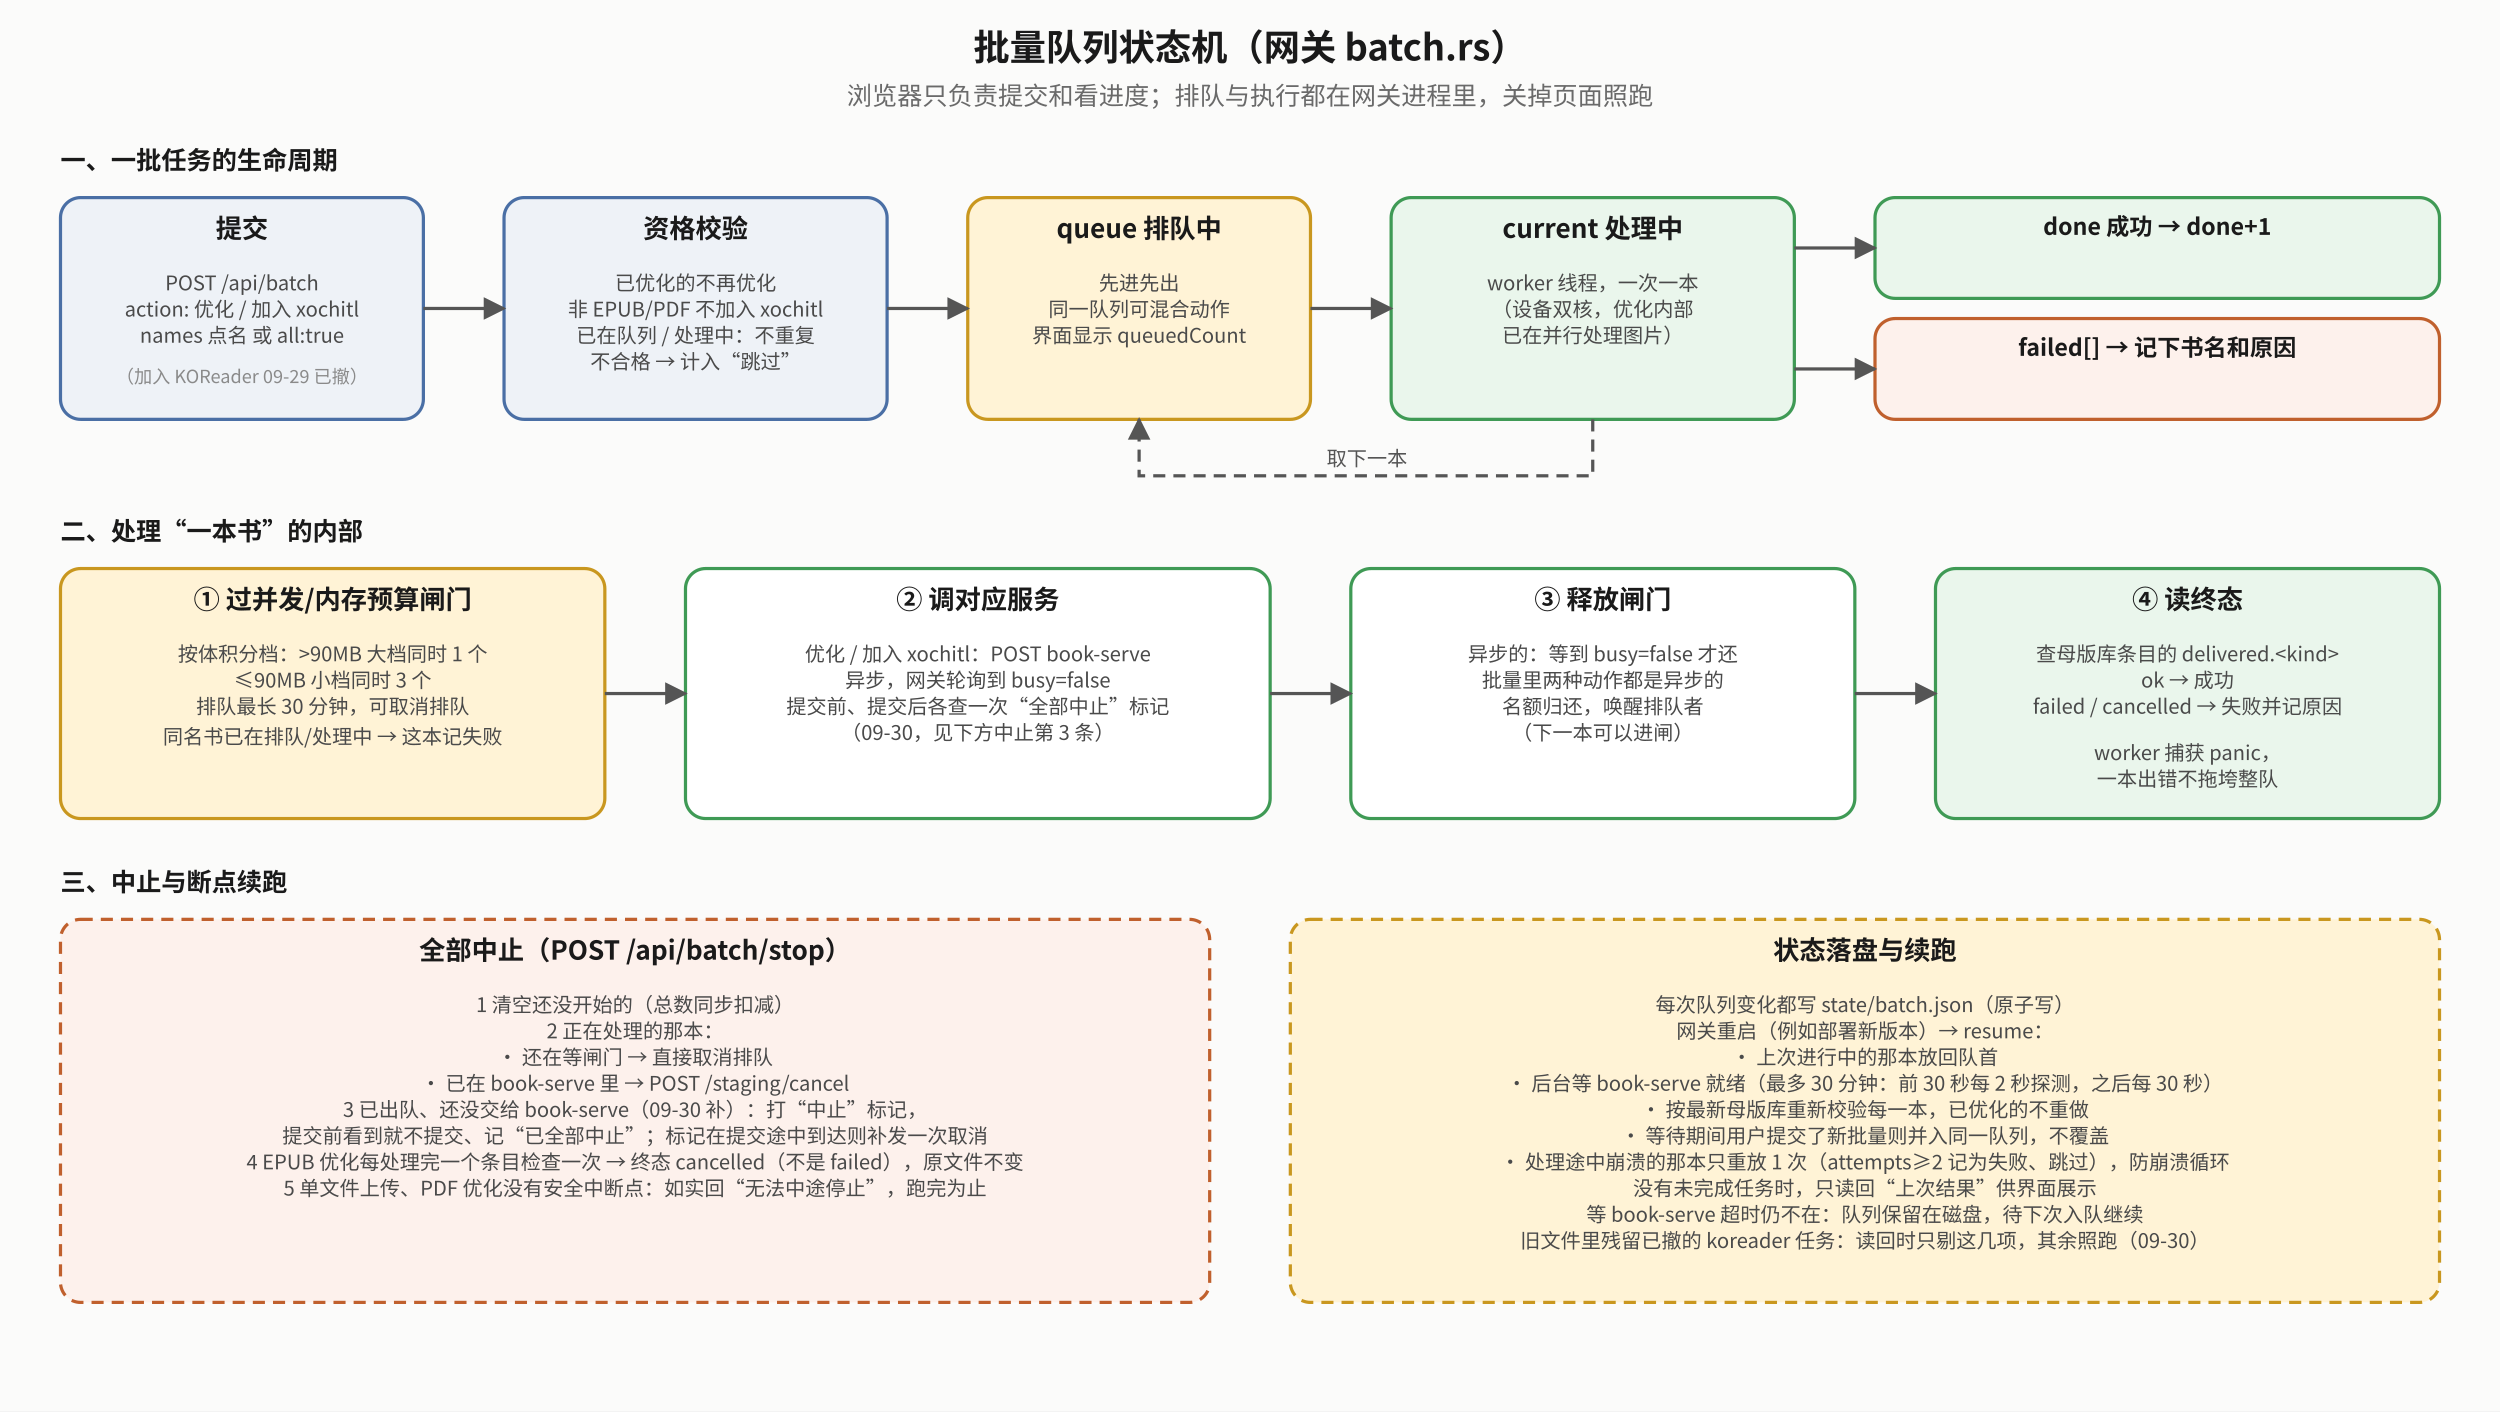
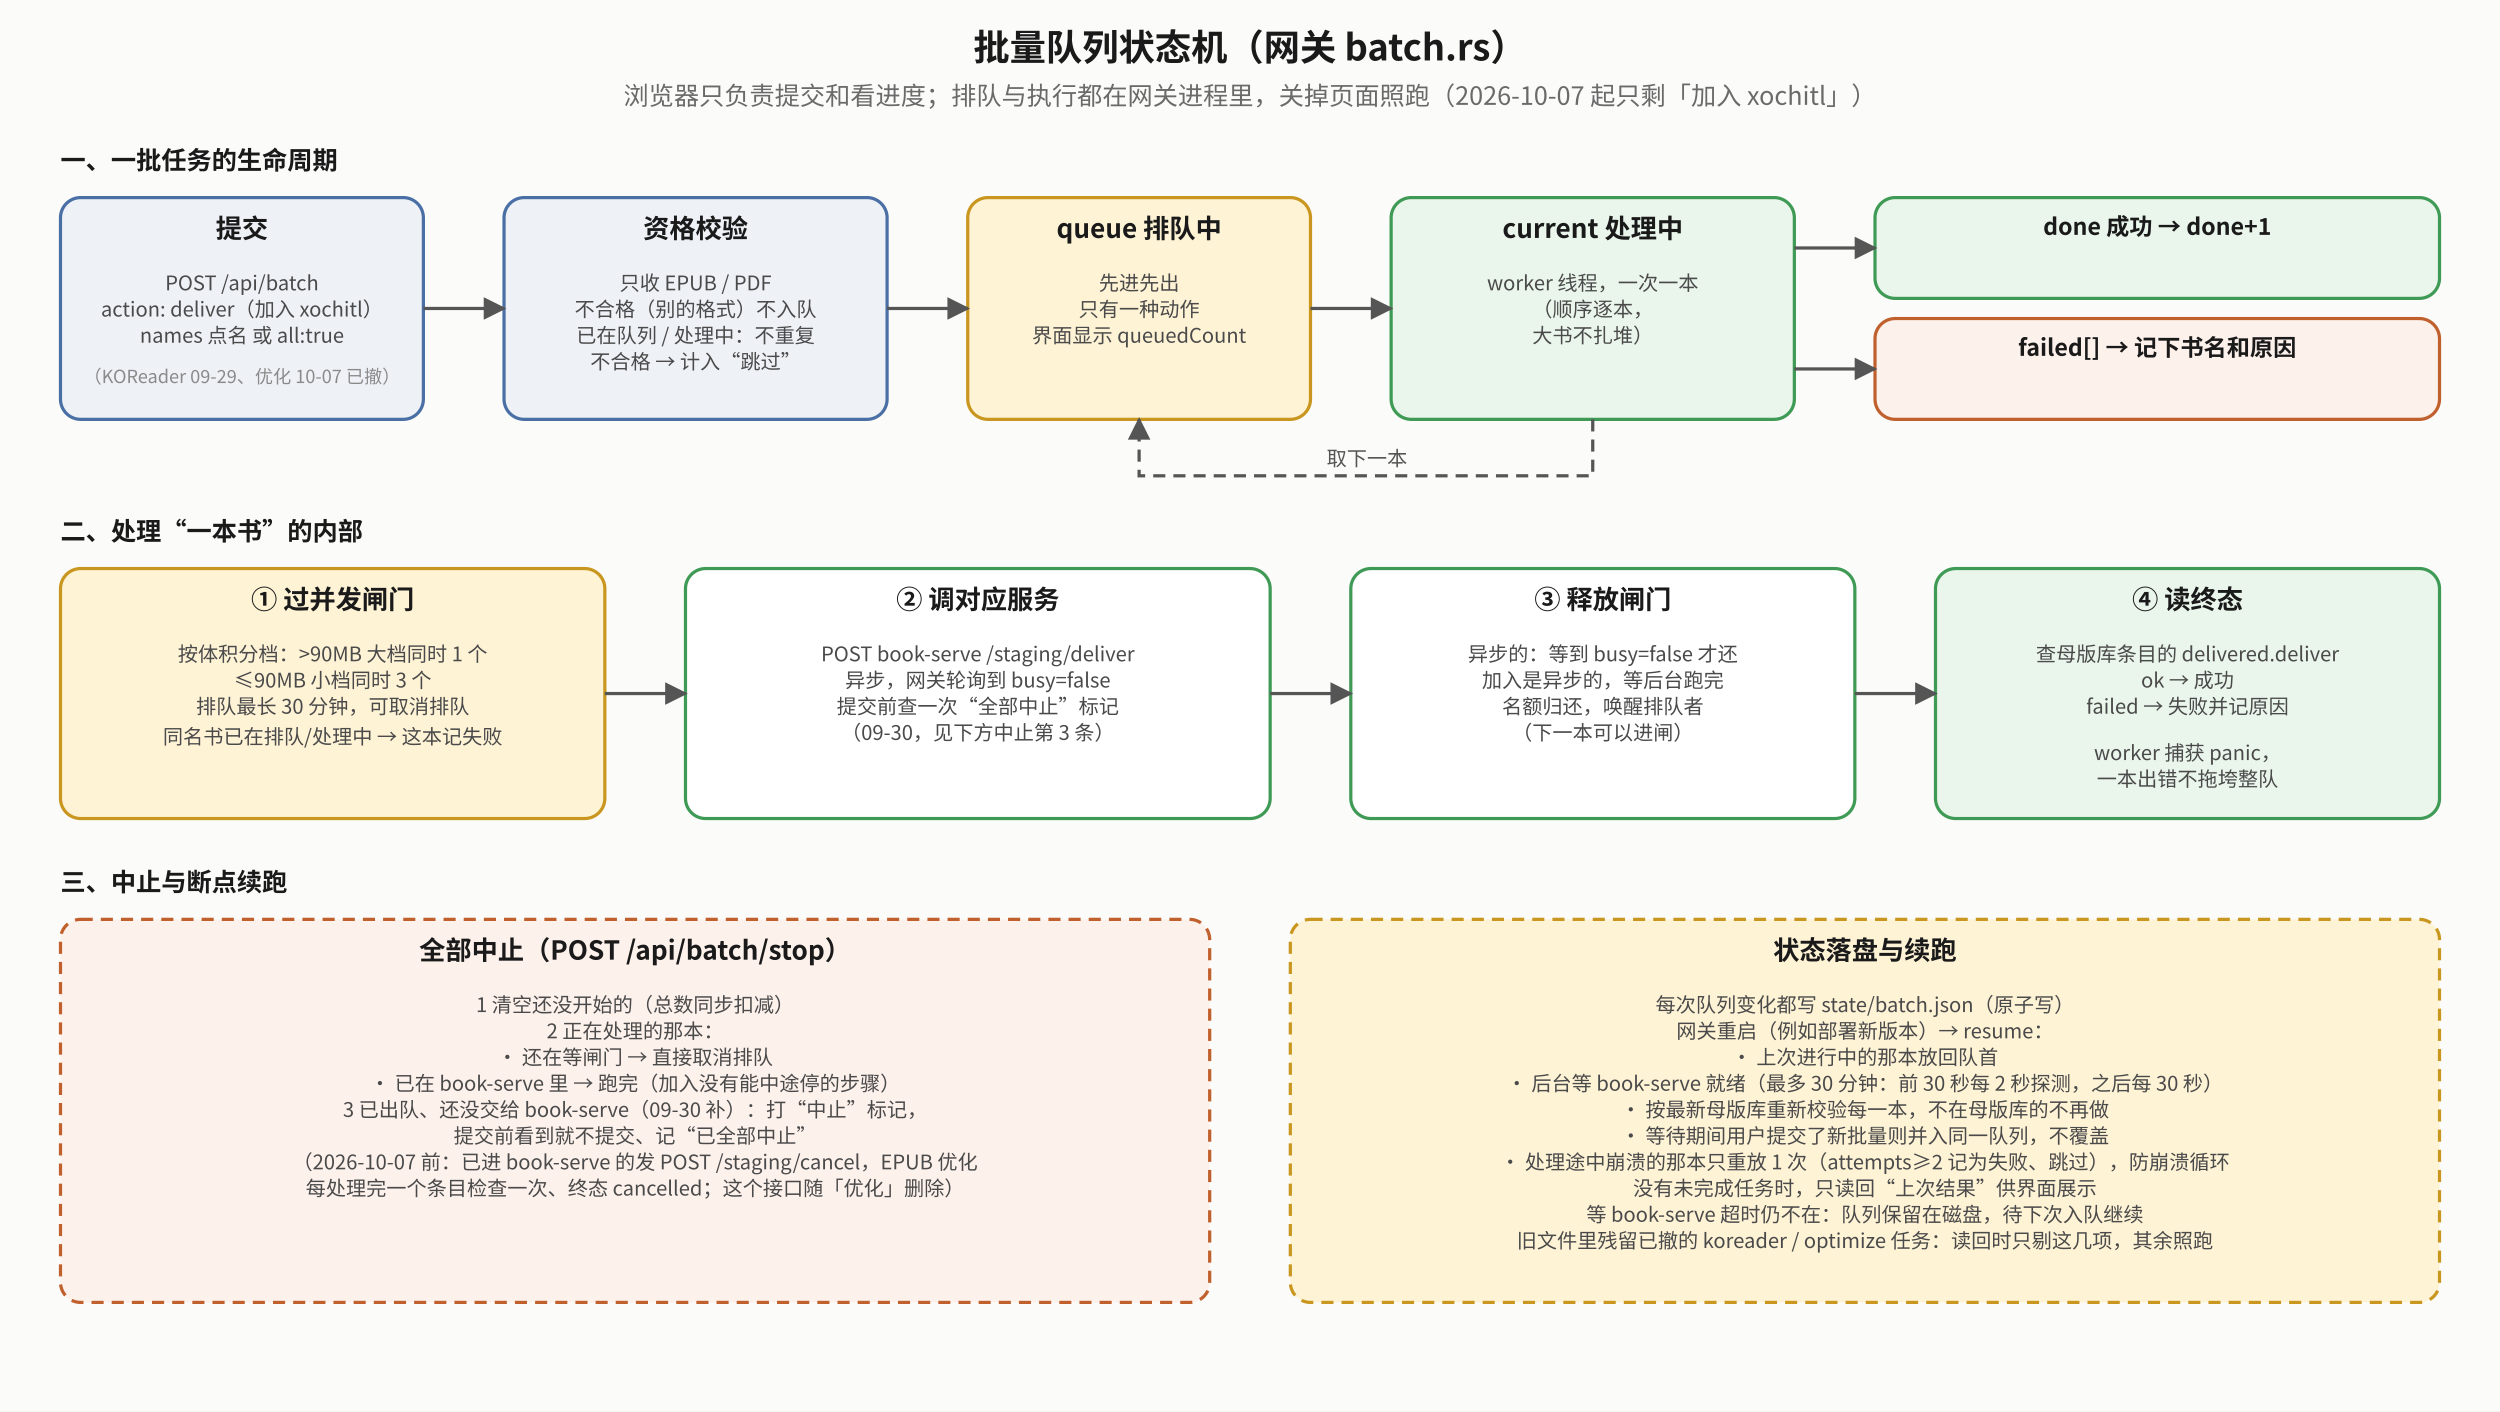
<svg xmlns="http://www.w3.org/2000/svg" viewBox="0 0 1240 700" font-family="Noto Sans CJK SC, sans-serif">
  <defs>
    <marker id="bq-a" viewBox="0 0 10 10" refX="9" refY="5" markerWidth="7" markerHeight="7" orient="auto-start-reverse">
      <path d="M0,0 L10,5 L0,10 z" fill="#555" />
    </marker>
    <marker id="bq-r" viewBox="0 0 10 10" refX="9" refY="5" markerWidth="7" markerHeight="7" orient="auto-start-reverse">
      <path d="M0,0 L10,5 L0,10 z" fill="#b0451f" />
    </marker>
    <marker id="bq-g" viewBox="0 0 10 10" refX="9" refY="5" markerWidth="7" markerHeight="7" orient="auto-start-reverse">
      <path d="M0,0 L10,5 L0,10 z" fill="#2f7d45" />
    </marker>
  </defs>
  <rect x="0" y="0" width="1240" height="700" fill="#fbfbfa" />
  <text x="620.0" y="30" text-anchor="middle" font-size="18" font-weight="bold" fill="#1a1a1a">批量队列状态机（网关 batch.rs）</text>
-   <text x="620.0" y="52" text-anchor="middle" font-size="12.5" fill="#6a6a6a">浏览器只负责提交和看进度；排队与执行都在网关进程里，关掉页面照跑</text>
+   <text x="620.0" y="52" text-anchor="middle" font-size="12.5" fill="#6a6a6a">浏览器只负责提交和看进度；排队与执行都在网关进程里，关掉页面照跑（2026-10-07 起只剩「加入 xochitl」）</text>
  <text x="30" y="84" text-anchor="start" font-size="12.5" font-weight="bold" fill="#1a1a1a">一、一批任务的生命周期</text>
  <rect x="30" y="98" width="180" height="110" rx="10" fill="#eef2f7" stroke="#4a6fa5" stroke-width="1.6" />
  <text x="120.0" y="118" text-anchor="middle" font-size="13" font-weight="bold" fill="#1a1a1a">提交</text>
  <text x="120.0" y="144" text-anchor="middle" font-size="10" fill="#4a4a4a">POST /api/batch</text>
-   <text x="120.0" y="157" text-anchor="middle" font-size="10" fill="#4a4a4a">action: 优化 / 加入 xochitl</text>
+   <text x="120.0" y="157" text-anchor="middle" font-size="10" fill="#4a4a4a">action: deliver（加入 xochitl）</text>
  <text x="120.0" y="170" text-anchor="middle" font-size="10" fill="#4a4a4a">names 点名 或 all:true</text>
-   <text x="120.0" y="190" text-anchor="middle" font-size="9" fill="#8a8a8a">（加入 KOReader 09-29 已撤）</text>
+   <text x="120.0" y="190" text-anchor="middle" font-size="9" fill="#8a8a8a">（KOReader 09-29、优化 10-07 已撤）</text>
  <rect x="250" y="98" width="190" height="110" rx="10" fill="#eef2f7" stroke="#4a6fa5" stroke-width="1.6" />
  <text x="345.0" y="118" text-anchor="middle" font-size="13" font-weight="bold" fill="#1a1a1a">资格校验</text>
-   <text x="345.0" y="144" text-anchor="middle" font-size="10" fill="#4a4a4a">已优化的不再优化</text>
-   <text x="345.0" y="157" text-anchor="middle" font-size="10" fill="#4a4a4a">非 EPUB/PDF 不加入 xochitl</text>
+   <text x="345.0" y="144" text-anchor="middle" font-size="10" fill="#4a4a4a">只收 EPUB / PDF</text>
+   <text x="345.0" y="157" text-anchor="middle" font-size="10" fill="#4a4a4a">不合格（别的格式）不入队</text>
  <text x="345.0" y="170" text-anchor="middle" font-size="10" fill="#4a4a4a">已在队列 / 处理中：不重复</text>
  <text x="345.0" y="183" text-anchor="middle" font-size="10" fill="#4a4a4a">不合格 → 计入“跳过”</text>
  <rect x="480" y="98" width="170" height="110" rx="10" fill="#fff3d6" stroke="#c9971f" stroke-width="1.6" />
  <text x="565.0" y="118" text-anchor="middle" font-size="13" font-weight="bold" fill="#1a1a1a">queue 排队中</text>
  <text x="565.0" y="144" text-anchor="middle" font-size="10" fill="#4a4a4a">先进先出</text>
-   <text x="565.0" y="157" text-anchor="middle" font-size="10" fill="#4a4a4a">同一队列可混合动作</text>
+   <text x="565.0" y="157" text-anchor="middle" font-size="10" fill="#4a4a4a">只有一种动作</text>
  <text x="565.0" y="170" text-anchor="middle" font-size="10" fill="#4a4a4a">界面显示 queuedCount</text>
  <rect x="690" y="98" width="200" height="110" rx="10" fill="#eaf6ec" stroke="#3f9a55" stroke-width="1.6" />
  <text x="790.0" y="118" text-anchor="middle" font-size="13" font-weight="bold" fill="#1a1a1a">current 处理中</text>
  <text x="790.0" y="144" text-anchor="middle" font-size="10" fill="#4a4a4a">worker 线程，一次一本</text>
-   <text x="790.0" y="157" text-anchor="middle" font-size="10" fill="#4a4a4a">（设备双核，优化内部</text>
-   <text x="790.0" y="170" text-anchor="middle" font-size="10" fill="#4a4a4a">已在并行处理图片）</text>
+   <text x="790.0" y="157" text-anchor="middle" font-size="10" fill="#4a4a4a">（顺序逐本，</text>
+   <text x="790.0" y="170" text-anchor="middle" font-size="10" fill="#4a4a4a">大书不扎堆）</text>
  <rect x="930" y="98" width="280" height="50" rx="10" fill="#eaf6ec" stroke="#3f9a55" stroke-width="1.6" />
  <text x="1070.0" y="116.5" text-anchor="middle" font-size="11.5" font-weight="bold" fill="#1a1a1a">done 成功  →  done+1</text>
  <rect x="930" y="158" width="280" height="50" rx="10" fill="#fdf1ec" stroke="#c0602d" stroke-width="1.6" />
  <text x="1070.0" y="176.5" text-anchor="middle" font-size="11.5" font-weight="bold" fill="#1a1a1a">failed[]  →  记下书名和原因</text>
  <polyline points="210,153 250,153" fill="none" stroke="#555" stroke-width="1.6" marker-end="url(#bq-a)" />
  <polyline points="440,153 480,153" fill="none" stroke="#555" stroke-width="1.6" marker-end="url(#bq-a)" />
  <polyline points="650,153 690,153" fill="none" stroke="#555" stroke-width="1.6" marker-end="url(#bq-a)" />
  <polyline points="890,123 930,123" fill="none" stroke="#555" stroke-width="1.6" marker-end="url(#bq-a)" />
  <polyline points="890,183 930,183" fill="none" stroke="#555" stroke-width="1.6" marker-end="url(#bq-a)" />
  <polyline points="790,208 790,236 565,236 565,208" fill="none" stroke="#555" stroke-width="1.6" stroke-dasharray="6 4" marker-end="url(#bq-a)" />
  <text x="678" y="231" text-anchor="middle" font-size="10" fill="#555">取下一本</text>
  <text x="30" y="268" text-anchor="start" font-size="12.5" font-weight="bold" fill="#1a1a1a">二、处理“一本书”的内部</text>
  <rect x="30" y="282" width="270" height="124" rx="10" fill="#fff3d6" stroke="#c9971f" stroke-width="1.6" />
-   <text x="165.0" y="302" text-anchor="middle" font-size="13" font-weight="bold" fill="#1a1a1a">① 过并发/内存预算闸门</text>
+   <text x="165.0" y="302" text-anchor="middle" font-size="13" font-weight="bold" fill="#1a1a1a">① 过并发闸门</text>
  <text x="165.0" y="328" text-anchor="middle" font-size="10" fill="#4a4a4a">按体积分档：&gt;90MB 大档同时 1 个</text>
  <text x="165.0" y="341" text-anchor="middle" font-size="10" fill="#4a4a4a">≤90MB 小档同时 3 个</text>
  <text x="165.0" y="354" text-anchor="middle" font-size="10" fill="#4a4a4a">排队最长 30 分钟，可取消排队</text>
  <text x="165.0" y="369" text-anchor="middle" font-size="10" fill="#4a4a4a">同名书已在排队/处理中 → 这本记失败</text>
  <rect x="340" y="282" width="290" height="124" rx="10" fill="#ffffff" stroke="#3f9a55" stroke-width="1.6" />
  <text x="485.0" y="302" text-anchor="middle" font-size="13" font-weight="bold" fill="#1a1a1a">② 调对应服务</text>
-   <text x="485.0" y="328" text-anchor="middle" font-size="10" fill="#4a4a4a">优化 / 加入 xochitl：POST book-serve</text>
+   <text x="485.0" y="328" text-anchor="middle" font-size="10" fill="#4a4a4a">POST book-serve /staging/deliver</text>
  <text x="485.0" y="341" text-anchor="middle" font-size="10" fill="#4a4a4a">  异步，网关轮询到 busy=false</text>
-   <text x="485.0" y="354" text-anchor="middle" font-size="10" fill="#4a4a4a">提交前、提交后各查一次“全部中止”标记</text>
+   <text x="485.0" y="354" text-anchor="middle" font-size="10" fill="#4a4a4a">提交前查一次“全部中止”标记</text>
  <text x="485.0" y="367" text-anchor="middle" font-size="10" fill="#4a4a4a">  （09-30，见下方中止第 3 条）</text>
  <rect x="670" y="282" width="250" height="124" rx="10" fill="#ffffff" stroke="#3f9a55" stroke-width="1.6" />
  <text x="795.0" y="302" text-anchor="middle" font-size="13" font-weight="bold" fill="#1a1a1a">③ 释放闸门</text>
  <text x="795.0" y="328" text-anchor="middle" font-size="10" fill="#4a4a4a">异步的：等到 busy=false 才还</text>
-   <text x="795.0" y="341" text-anchor="middle" font-size="10" fill="#4a4a4a">批量里两种动作都是异步的</text>
+   <text x="795.0" y="341" text-anchor="middle" font-size="10" fill="#4a4a4a">加入是异步的，等后台跑完</text>
  <text x="795.0" y="354" text-anchor="middle" font-size="10" fill="#4a4a4a">名额归还，唤醒排队者</text>
  <text x="795.0" y="367" text-anchor="middle" font-size="10" fill="#4a4a4a">（下一本可以进闸）</text>
  <rect x="960" y="282" width="250" height="124" rx="10" fill="#eaf6ec" stroke="#3f9a55" stroke-width="1.6" />
  <text x="1085.0" y="302" text-anchor="middle" font-size="13" font-weight="bold" fill="#1a1a1a">④ 读终态</text>
-   <text x="1085.0" y="328" text-anchor="middle" font-size="10" fill="#4a4a4a">查母版库条目的 delivered.&lt;kind&gt;</text>
+   <text x="1085.0" y="328" text-anchor="middle" font-size="10" fill="#4a4a4a">查母版库条目的 delivered.deliver</text>
  <text x="1085.0" y="341" text-anchor="middle" font-size="10" fill="#4a4a4a">ok → 成功</text>
-   <text x="1085.0" y="354" text-anchor="middle" font-size="10" fill="#4a4a4a">failed / cancelled → 失败并记原因</text>
+   <text x="1085.0" y="354" text-anchor="middle" font-size="10" fill="#4a4a4a">failed → 失败并记原因</text>
  <text x="1085.0" y="377" text-anchor="middle" font-size="10" fill="#4a4a4a">worker 捕获 panic，</text>
  <text x="1085.0" y="390" text-anchor="middle" font-size="10" fill="#4a4a4a">一本出错不拖垮整队</text>
  <polyline points="300,344 340,344" fill="none" stroke="#555" stroke-width="1.6" marker-end="url(#bq-a)" />
  <polyline points="630,344 670,344" fill="none" stroke="#555" stroke-width="1.6" marker-end="url(#bq-a)" />
  <polyline points="920,344 960,344" fill="none" stroke="#555" stroke-width="1.6" marker-end="url(#bq-a)" />
  <text x="30" y="442" text-anchor="start" font-size="12.5" font-weight="bold" fill="#1a1a1a">三、中止与断点续跑</text>
  <rect x="30" y="456" width="570" height="190" rx="10" fill="#fdf1ec" stroke="#c0602d" stroke-width="1.6" stroke-dasharray="6 4" />
  <text x="315.0" y="476" text-anchor="middle" font-size="13" font-weight="bold" fill="#1a1a1a">全部中止（POST /api/batch/stop）</text>
  <text x="315.0" y="502" text-anchor="middle" font-size="10" fill="#4a4a4a">1  清空还没开始的（总数同步扣减）</text>
  <text x="315.0" y="515" text-anchor="middle" font-size="10" fill="#4a4a4a">2  正在处理的那本：</text>
  <text x="315.0" y="528" text-anchor="middle" font-size="10" fill="#4a4a4a">   · 还在等闸门 → 直接取消排队</text>
-   <text x="315.0" y="541" text-anchor="middle" font-size="10" fill="#4a4a4a">   · 已在 book-serve 里 → POST /staging/cancel</text>
+   <text x="315.0" y="541" text-anchor="middle" font-size="10" fill="#4a4a4a">   · 已在 book-serve 里 → 跑完（加入没有能中途停的步骤）</text>
  <text x="315.0" y="554" text-anchor="middle" font-size="10" fill="#4a4a4a">3  已出队、还没交给 book-serve（09-30 补）：打“中止”标记，</text>
-   <text x="315.0" y="567" text-anchor="middle" font-size="10" fill="#4a4a4a">   提交前看到就不提交、记“已全部中止”；标记在提交途中到达则补发一次取消</text>
-   <text x="315.0" y="580" text-anchor="middle" font-size="10" fill="#4a4a4a">4  EPUB 优化每处理完一个条目检查一次 → 终态 cancelled（不是 failed），原文件不变</text>
-   <text x="315.0" y="593" text-anchor="middle" font-size="10" fill="#4a4a4a">5  单文件上传、PDF 优化没有安全中断点：如实回“无法中途停止”，跑完为止</text>
+   <text x="315.0" y="567" text-anchor="middle" font-size="10" fill="#4a4a4a">   提交前看到就不提交、记“已全部中止”</text>
+   <text x="315.0" y="580" text-anchor="middle" font-size="10" fill="#4a4a4a">（2026-10-07 前：已进 book-serve 的发 POST /staging/cancel，EPUB 优化</text>
+   <text x="315.0" y="593" text-anchor="middle" font-size="10" fill="#4a4a4a">每处理完一个条目检查一次、终态 cancelled；这个接口随「优化」删除）</text>
  <rect x="640" y="456" width="570" height="190" rx="10" fill="#fff3d6" stroke="#c9971f" stroke-width="1.6" stroke-dasharray="6 4" />
  <text x="925.0" y="476" text-anchor="middle" font-size="13" font-weight="bold" fill="#1a1a1a">状态落盘与续跑</text>
  <text x="925.0" y="502" text-anchor="middle" font-size="10" fill="#4a4a4a">每次队列变化都写 state/batch.json（原子写）</text>
  <text x="925.0" y="515" text-anchor="middle" font-size="10" fill="#4a4a4a">网关重启（例如部署新版本）→ resume：</text>
  <text x="925.0" y="528" text-anchor="middle" font-size="10" fill="#4a4a4a">  · 上次进行中的那本放回队首</text>
  <text x="925.0" y="541" text-anchor="middle" font-size="10" fill="#4a4a4a">  · 后台等 book-serve 就绪（最多 30 分钟：前 30 秒每 2 秒探测，之后每 30 秒）</text>
-   <text x="925.0" y="554" text-anchor="middle" font-size="10" fill="#4a4a4a">  · 按最新母版库重新校验每一本，已优化的不重做</text>
+   <text x="925.0" y="554" text-anchor="middle" font-size="10" fill="#4a4a4a">  · 按最新母版库重新校验每一本，不在母版库的不再做</text>
  <text x="925.0" y="567" text-anchor="middle" font-size="10" fill="#4a4a4a">  · 等待期间用户提交了新批量则并入同一队列，不覆盖</text>
  <text x="925.0" y="580" text-anchor="middle" font-size="10" fill="#4a4a4a">  · 处理途中崩溃的那本只重放 1 次（attempts≥2 记为失败、跳过），防崩溃循环</text>
  <text x="925.0" y="593" text-anchor="middle" font-size="10" fill="#4a4a4a">没有未完成任务时，只读回“上次结果”供界面展示</text>
  <text x="925.0" y="606" text-anchor="middle" font-size="10" fill="#4a4a4a">等 book-serve 超时仍不在：队列保留在磁盘，待下次入队继续</text>
-   <text x="925.0" y="619" text-anchor="middle" font-size="10" fill="#4a4a4a">旧文件里残留已撤的 koreader 任务：读回时只剔这几项，其余照跑（09-30）</text>
+   <text x="925.0" y="619" text-anchor="middle" font-size="10" fill="#4a4a4a">旧文件里残留已撤的 koreader / optimize 任务：读回时只剔这几项，其余照跑</text>
</svg>
